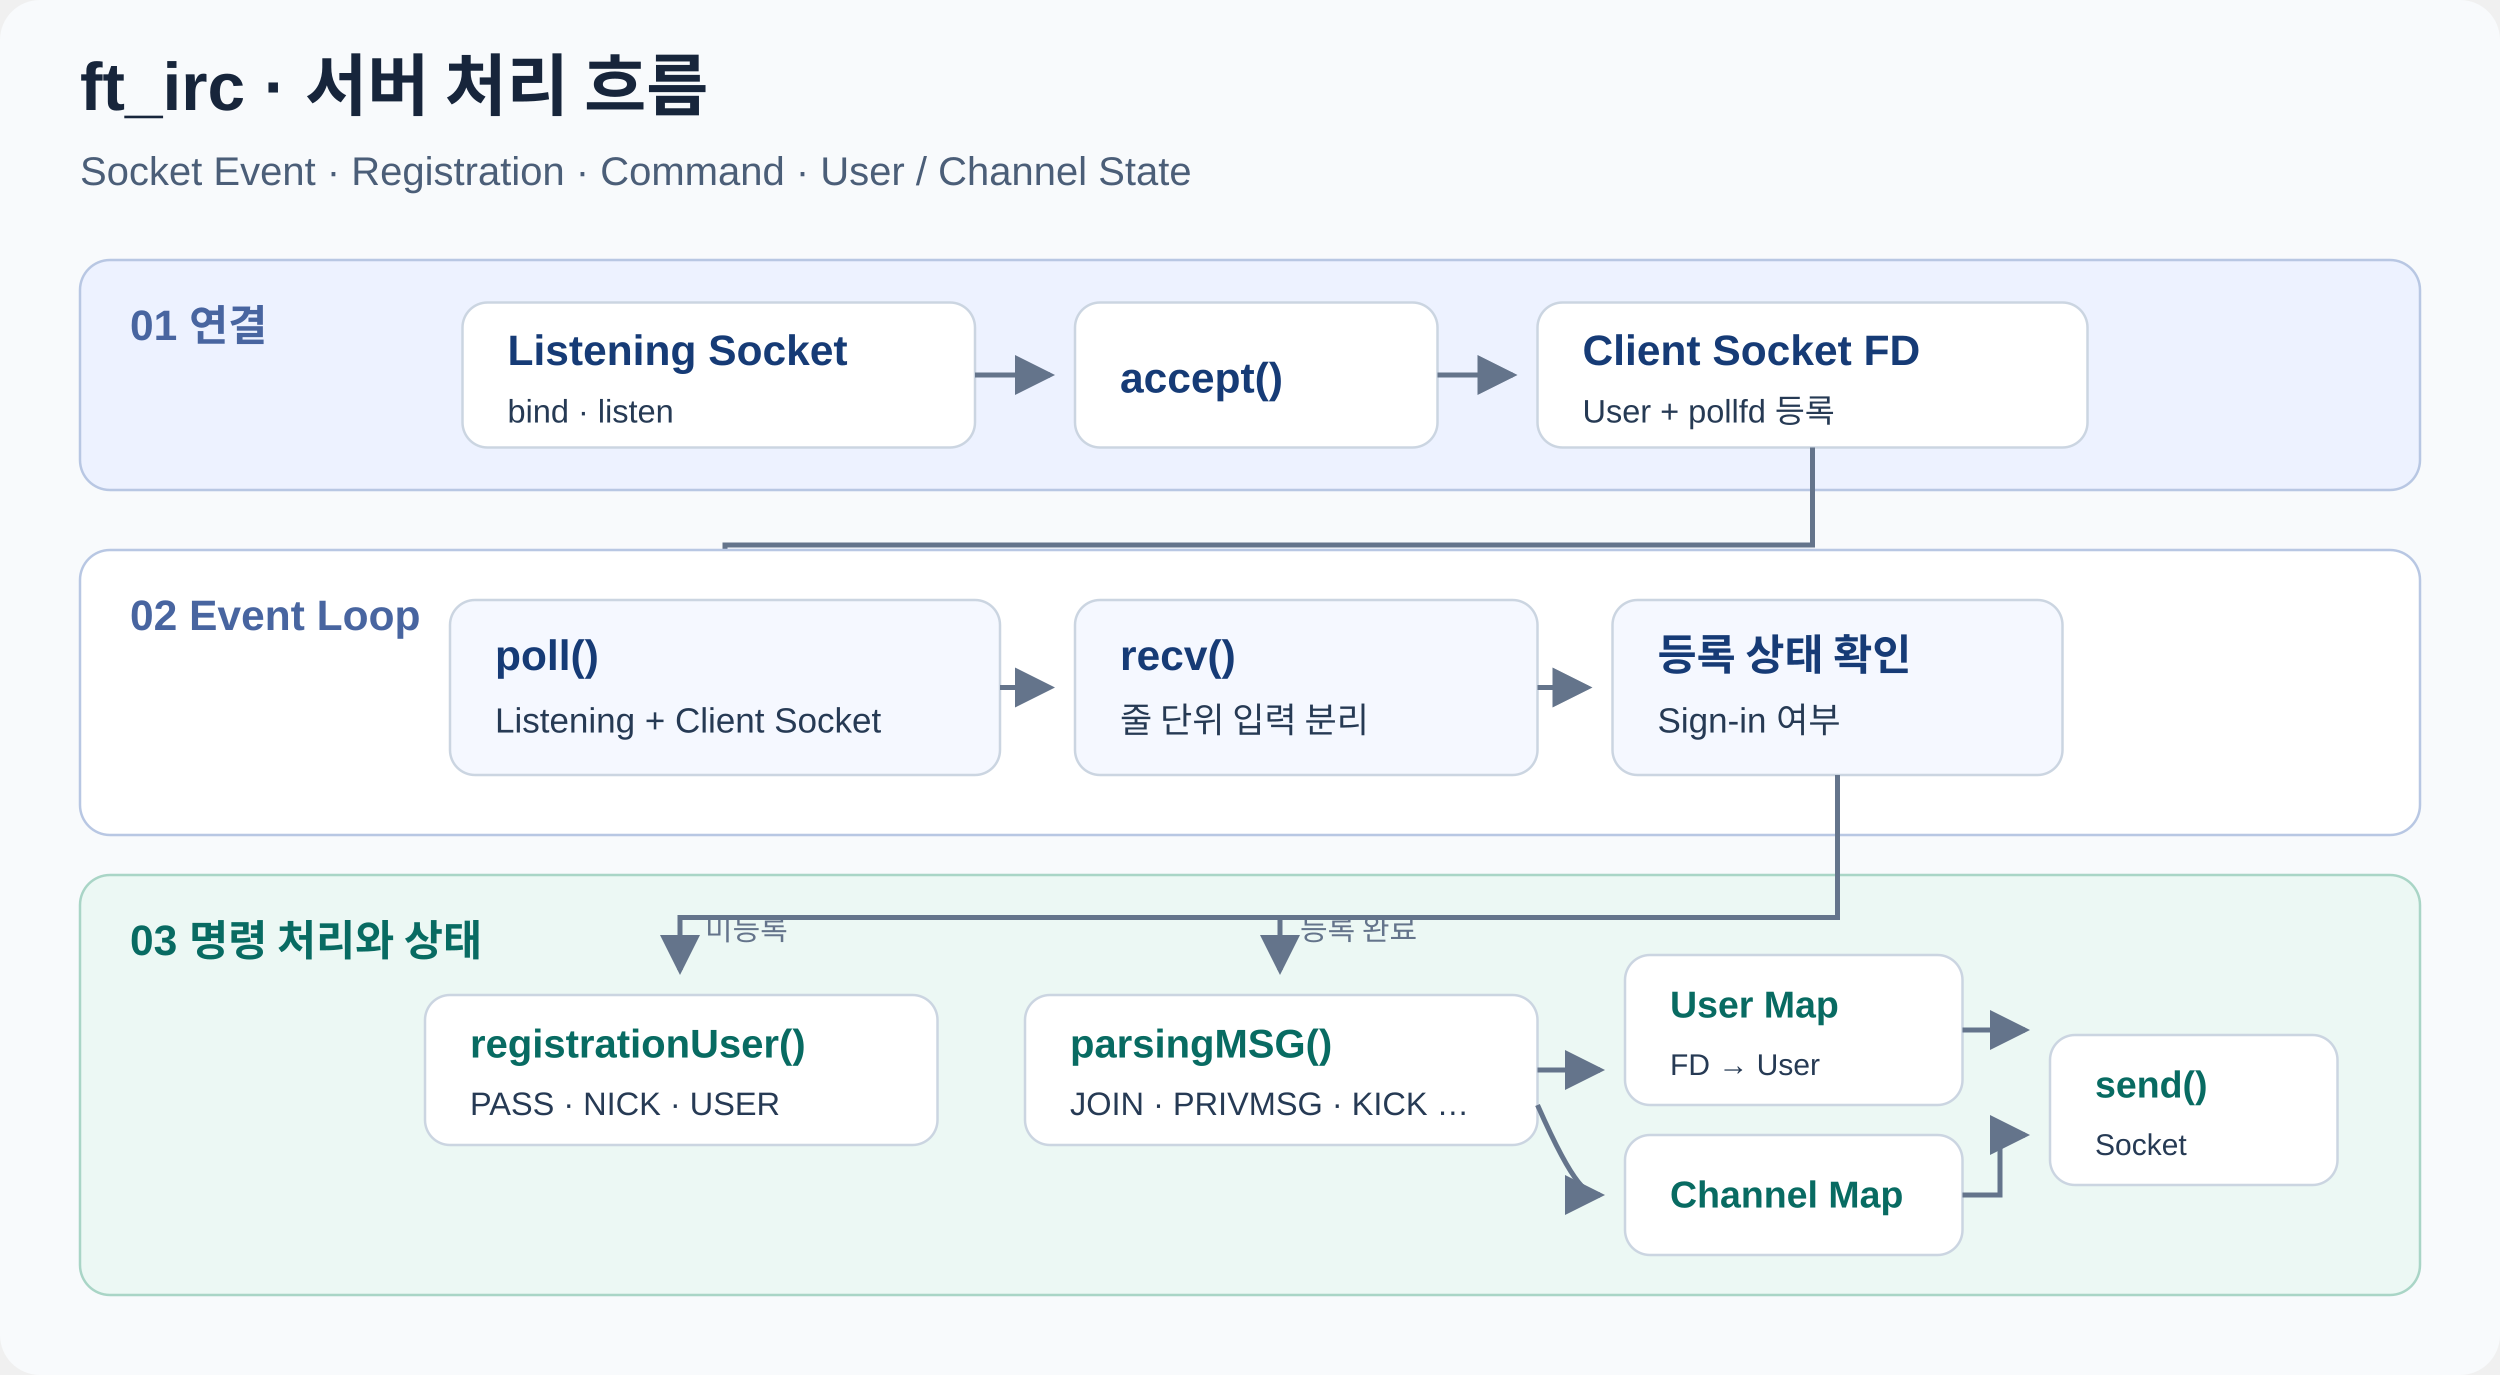
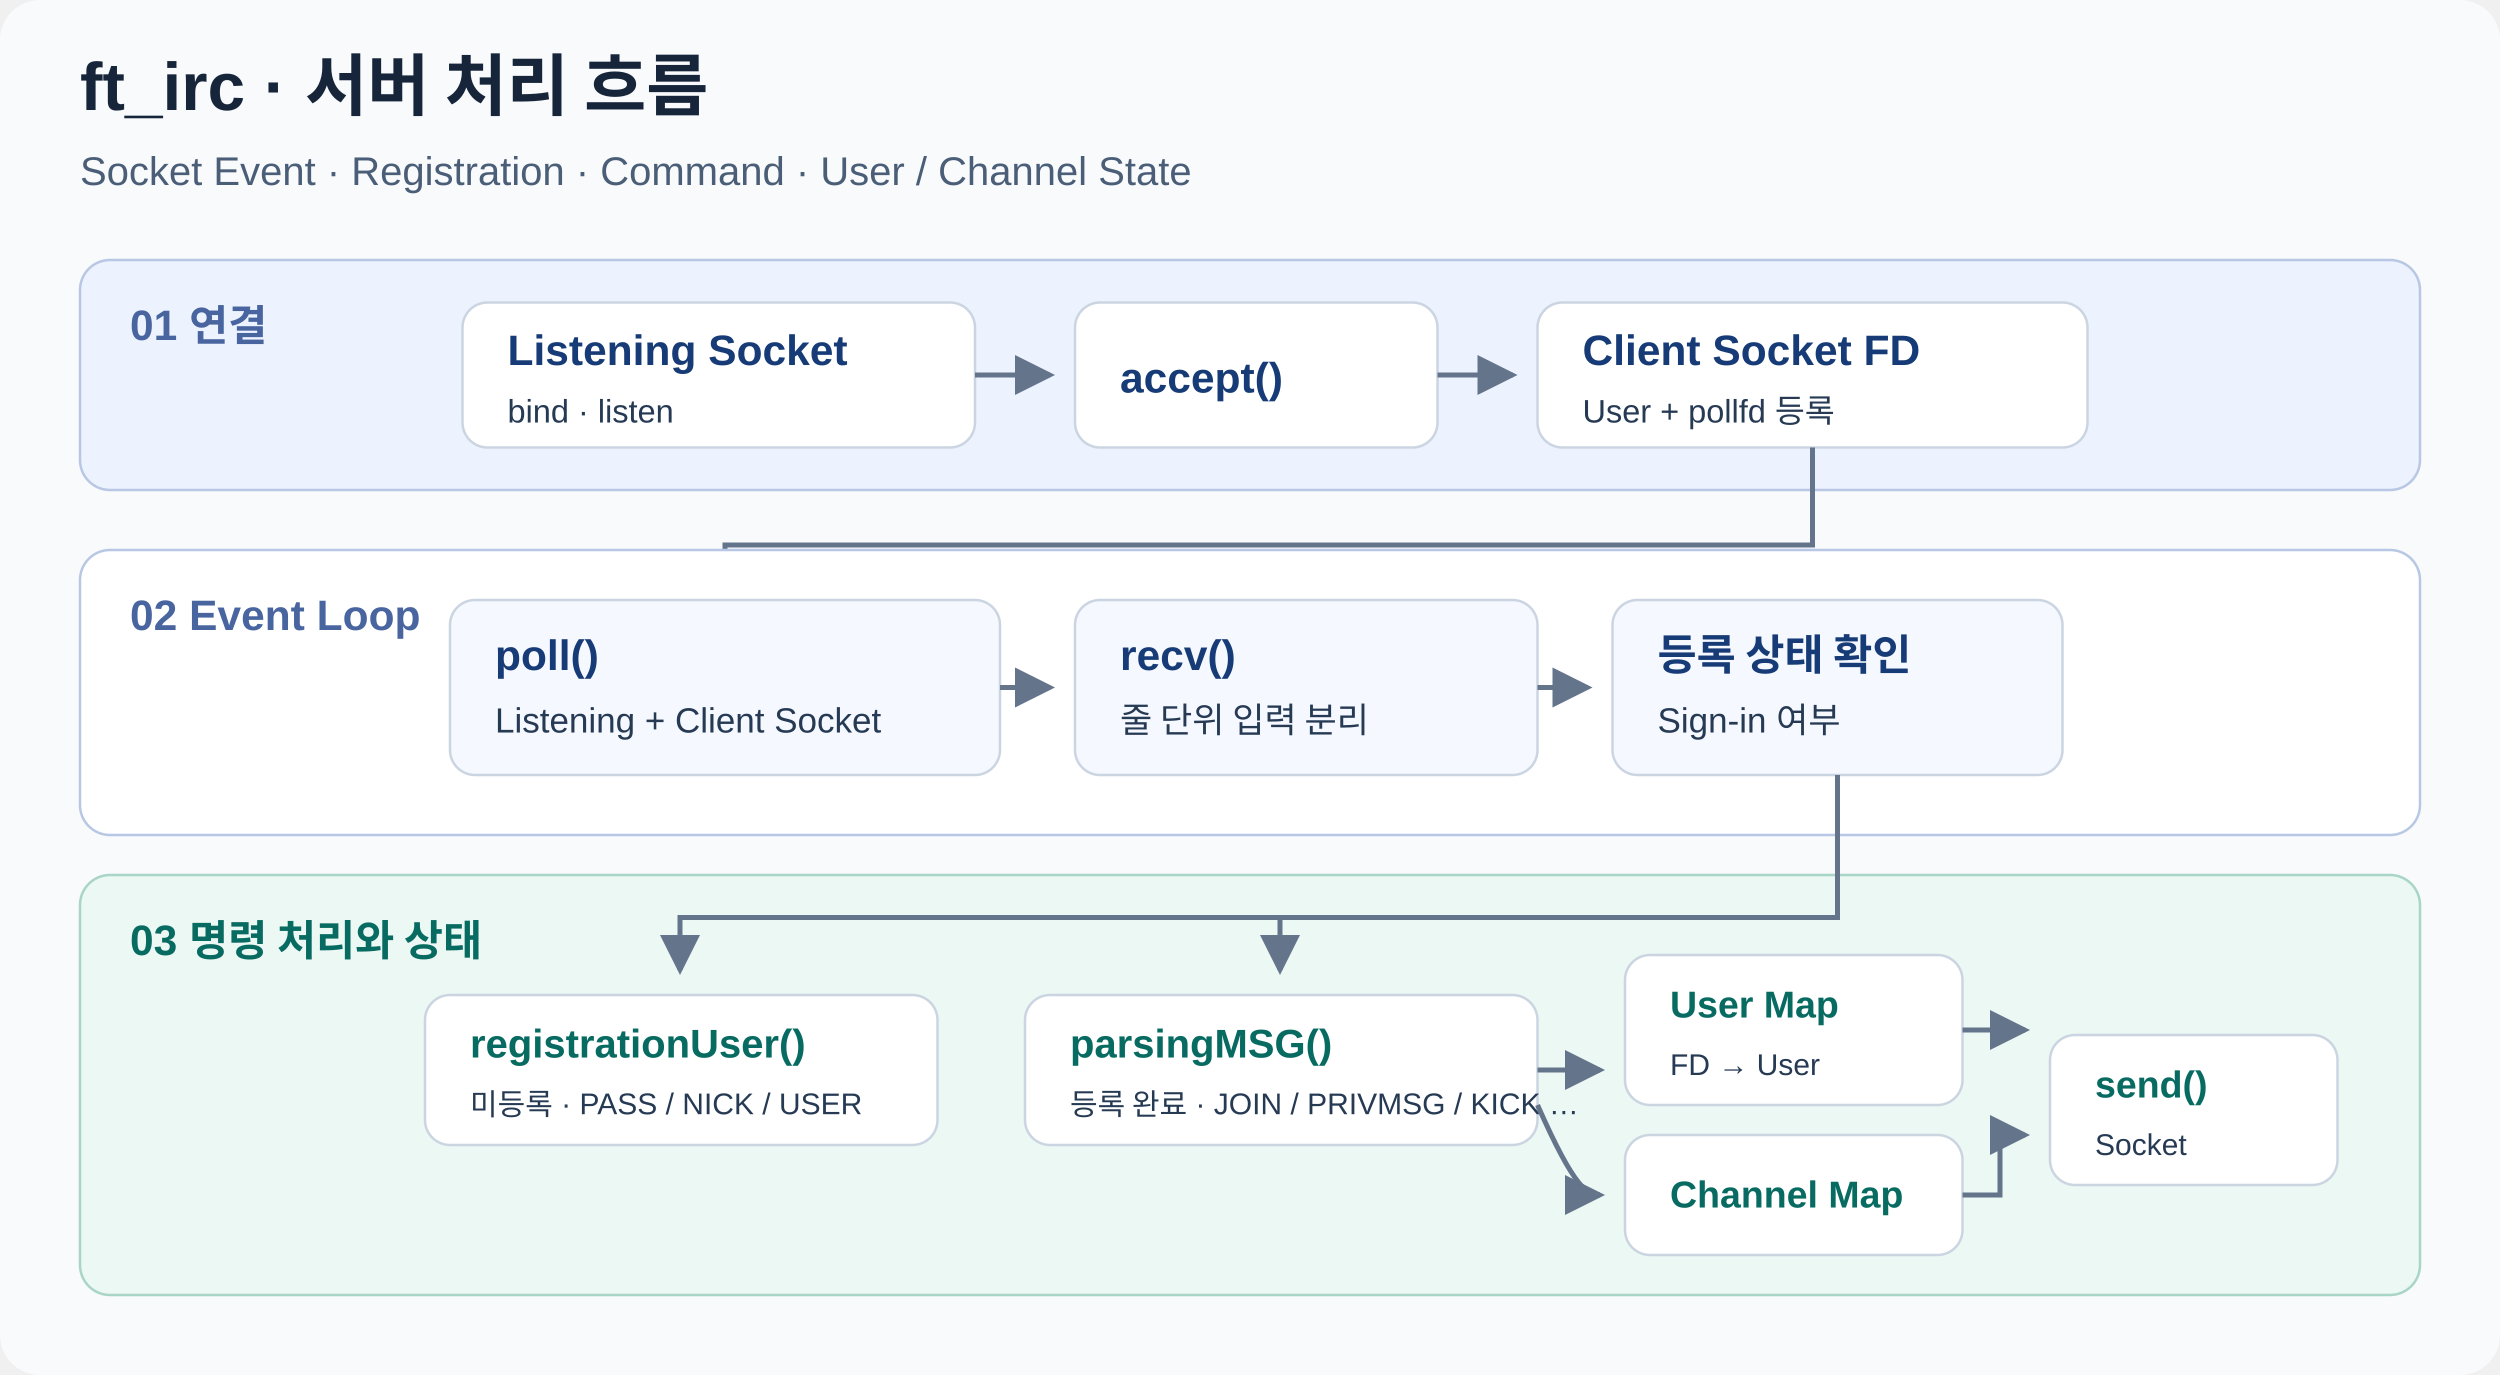
<svg xmlns="http://www.w3.org/2000/svg" width="1000" height="550" viewBox="0 0 1000 550" role="img" aria-labelledby="title desc">
  <defs>
    <marker id="arrow" markerWidth="8" markerHeight="8" refX="7" refY="4" orient="auto">
      <path d="M0 0 L8 4 L0 8Z" fill="#64748b" />
    </marker>
  </defs>
  <rect width="1000" height="550" rx="16" fill="#f8fafc" />
  <g font-family="Arial,'Noto Sans CJK KR','Malgun Gothic',sans-serif">
    <text x="32" y="44" font-size="27" font-weight="700" fill="#17253b">ft_irc · 서버 처리 흐름</text>
    <text x="32" y="74" font-size="16" fill="#4b5e78">Socket Event · Registration · Command · User / Channel State</text>
    <rect x="32" y="104" width="936" height="92" rx="12" fill="#edf2ff" stroke="#b8c7e3" />
    <text x="52" y="136" font-size="17" font-weight="700" fill="#4865a0">01  연결</text>
    <rect x="185" y="121" width="205" height="58" rx="10" fill="#fff" stroke="#cbd5e1" />
    <text x="203" y="146" font-size="17" font-weight="700" fill="#163b76">Listening Socket</text>
    <text x="203" y="169" font-size="13" fill="#263a54">bind · listen</text>
    <rect x="430" y="121" width="145" height="58" rx="10" fill="#fff" stroke="#cbd5e1" />
    <text x="448" y="157" font-size="17" font-weight="700" fill="#163b76">accept()</text>
    <rect x="615" y="121" width="220" height="58" rx="10" fill="#fff" stroke="#cbd5e1" />
    <text x="633" y="146" font-size="17" font-weight="700" fill="#163b76">Client Socket FD</text>
    <text x="633" y="169" font-size="13" fill="#263a54">User + pollfd 등록</text>
    <path d="M390 150 H420" fill="none" stroke="#64748b" stroke-width="2" marker-end="url(#arrow)" />
    <path d="M575 150 H605" fill="none" stroke="#64748b" stroke-width="2" marker-end="url(#arrow)" />
    <path d="M725 179 V218 H290 V237" fill="none" stroke="#64748b" stroke-width="2" marker-end="url(#arrow)" />
    <rect x="32" y="220" width="936" height="114" rx="12" fill="#fff" stroke="#b8c7e3" />
    <text x="52" y="252" font-size="17" font-weight="700" fill="#4865a0">02  Event Loop</text>
    <rect x="180" y="240" width="220" height="70" rx="10" fill="#f5f8ff" stroke="#cbd5e1" />
    <text x="198" y="268" font-size="17" font-weight="700" fill="#163b76">poll()</text>
    <text x="198" y="293" font-size="14" fill="#263a54">Listening + Client Socket</text>
    <rect x="430" y="240" width="185" height="70" rx="10" fill="#f5f8ff" stroke="#cbd5e1" />
    <text x="448" y="268" font-size="17" font-weight="700" fill="#163b76">recv()</text>
    <text x="448" y="293" font-size="14" fill="#263a54">줄 단위 입력 분리</text>
    <rect x="645" y="240" width="180" height="70" rx="10" fill="#f5f8ff" stroke="#cbd5e1" />
    <text x="663" y="268" font-size="17" font-weight="700" fill="#163b76">등록 상태 확인</text>
    <text x="663" y="293" font-size="14" fill="#263a54">Sign-in 여부</text>
    <path d="M400 275 H420" fill="none" stroke="#64748b" stroke-width="2" marker-end="url(#arrow)" />
    <path d="M615 275 H635" fill="none" stroke="#64748b" stroke-width="2" marker-end="url(#arrow)" />
    <rect x="32" y="350" width="936" height="168" rx="12" fill="#ecf8f4" stroke="#a9d5c6" />
    <text x="52" y="382" font-size="17" font-weight="700" fill="#086b62">03  명령 처리와 상태</text>
    <rect x="170" y="398" width="205" height="60" rx="10" fill="#fff" stroke="#cbd5e1" />
    <text x="188" y="423" font-size="16" font-weight="700" fill="#086b62">registrationUser()</text>
-     <text x="188" y="446" font-size="13" fill="#263a54">PASS · NICK · USER</text>
+     <text x="188" y="446" font-size="12" fill="#263a54">미등록 · PASS / NICK / USER</text>
    <rect x="410" y="398" width="205" height="60" rx="10" fill="#fff" stroke="#cbd5e1" />
    <text x="428" y="423" font-size="16" font-weight="700" fill="#086b62">parsingMSG()</text>
-     <text x="428" y="446" font-size="13" fill="#263a54">JOIN · PRIVMSG · KICK …</text>
+     <text x="428" y="446" font-size="12" fill="#263a54">등록 완료 · JOIN / PRIVMSG / KICK …</text>
    <rect x="650" y="382" width="135" height="60" rx="10" fill="#fff" stroke="#cbd5e1" />
    <text x="668" y="407" font-size="15" font-weight="700" fill="#086b62">User Map</text>
    <text x="668" y="430" font-size="12" fill="#263a54">FD → User</text>
    <rect x="650" y="454" width="135" height="48" rx="10" fill="#fff" stroke="#cbd5e1" />
    <text x="668" y="483" font-size="15" font-weight="700" fill="#086b62">Channel Map</text>
    <rect x="820" y="414" width="115" height="60" rx="10" fill="#fff" stroke="#cbd5e1" />
    <text x="838" y="439" font-size="15" font-weight="700" fill="#086b62">send()</text>
    <text x="838" y="462" font-size="12" fill="#263a54">Socket</text>
    <path d="M735 310 V367 H272 V388" fill="none" stroke="#64748b" stroke-width="2" marker-end="url(#arrow)" />
    <path d="M735 310 V367 H512 V388" fill="none" stroke="#64748b" stroke-width="2" marker-end="url(#arrow)" />
-     <text x="282" y="376" font-size="12" fill="#64748b">미등록</text>
-     <text x="520" y="376" font-size="12" fill="#64748b">등록 완료</text>
    <path d="M615 428 H640" fill="none" stroke="#64748b" stroke-width="2" marker-end="url(#arrow)" />
    <path d="M615 442 C630 476 635 478 640 478" fill="none" stroke="#64748b" stroke-width="2" marker-end="url(#arrow)" />
    <path d="M785 412 H810" fill="none" stroke="#64748b" stroke-width="2" marker-end="url(#arrow)" />
    <path d="M785 478 H800 V454 H810" fill="none" stroke="#64748b" stroke-width="2" marker-end="url(#arrow)" />
  </g>
</svg>
